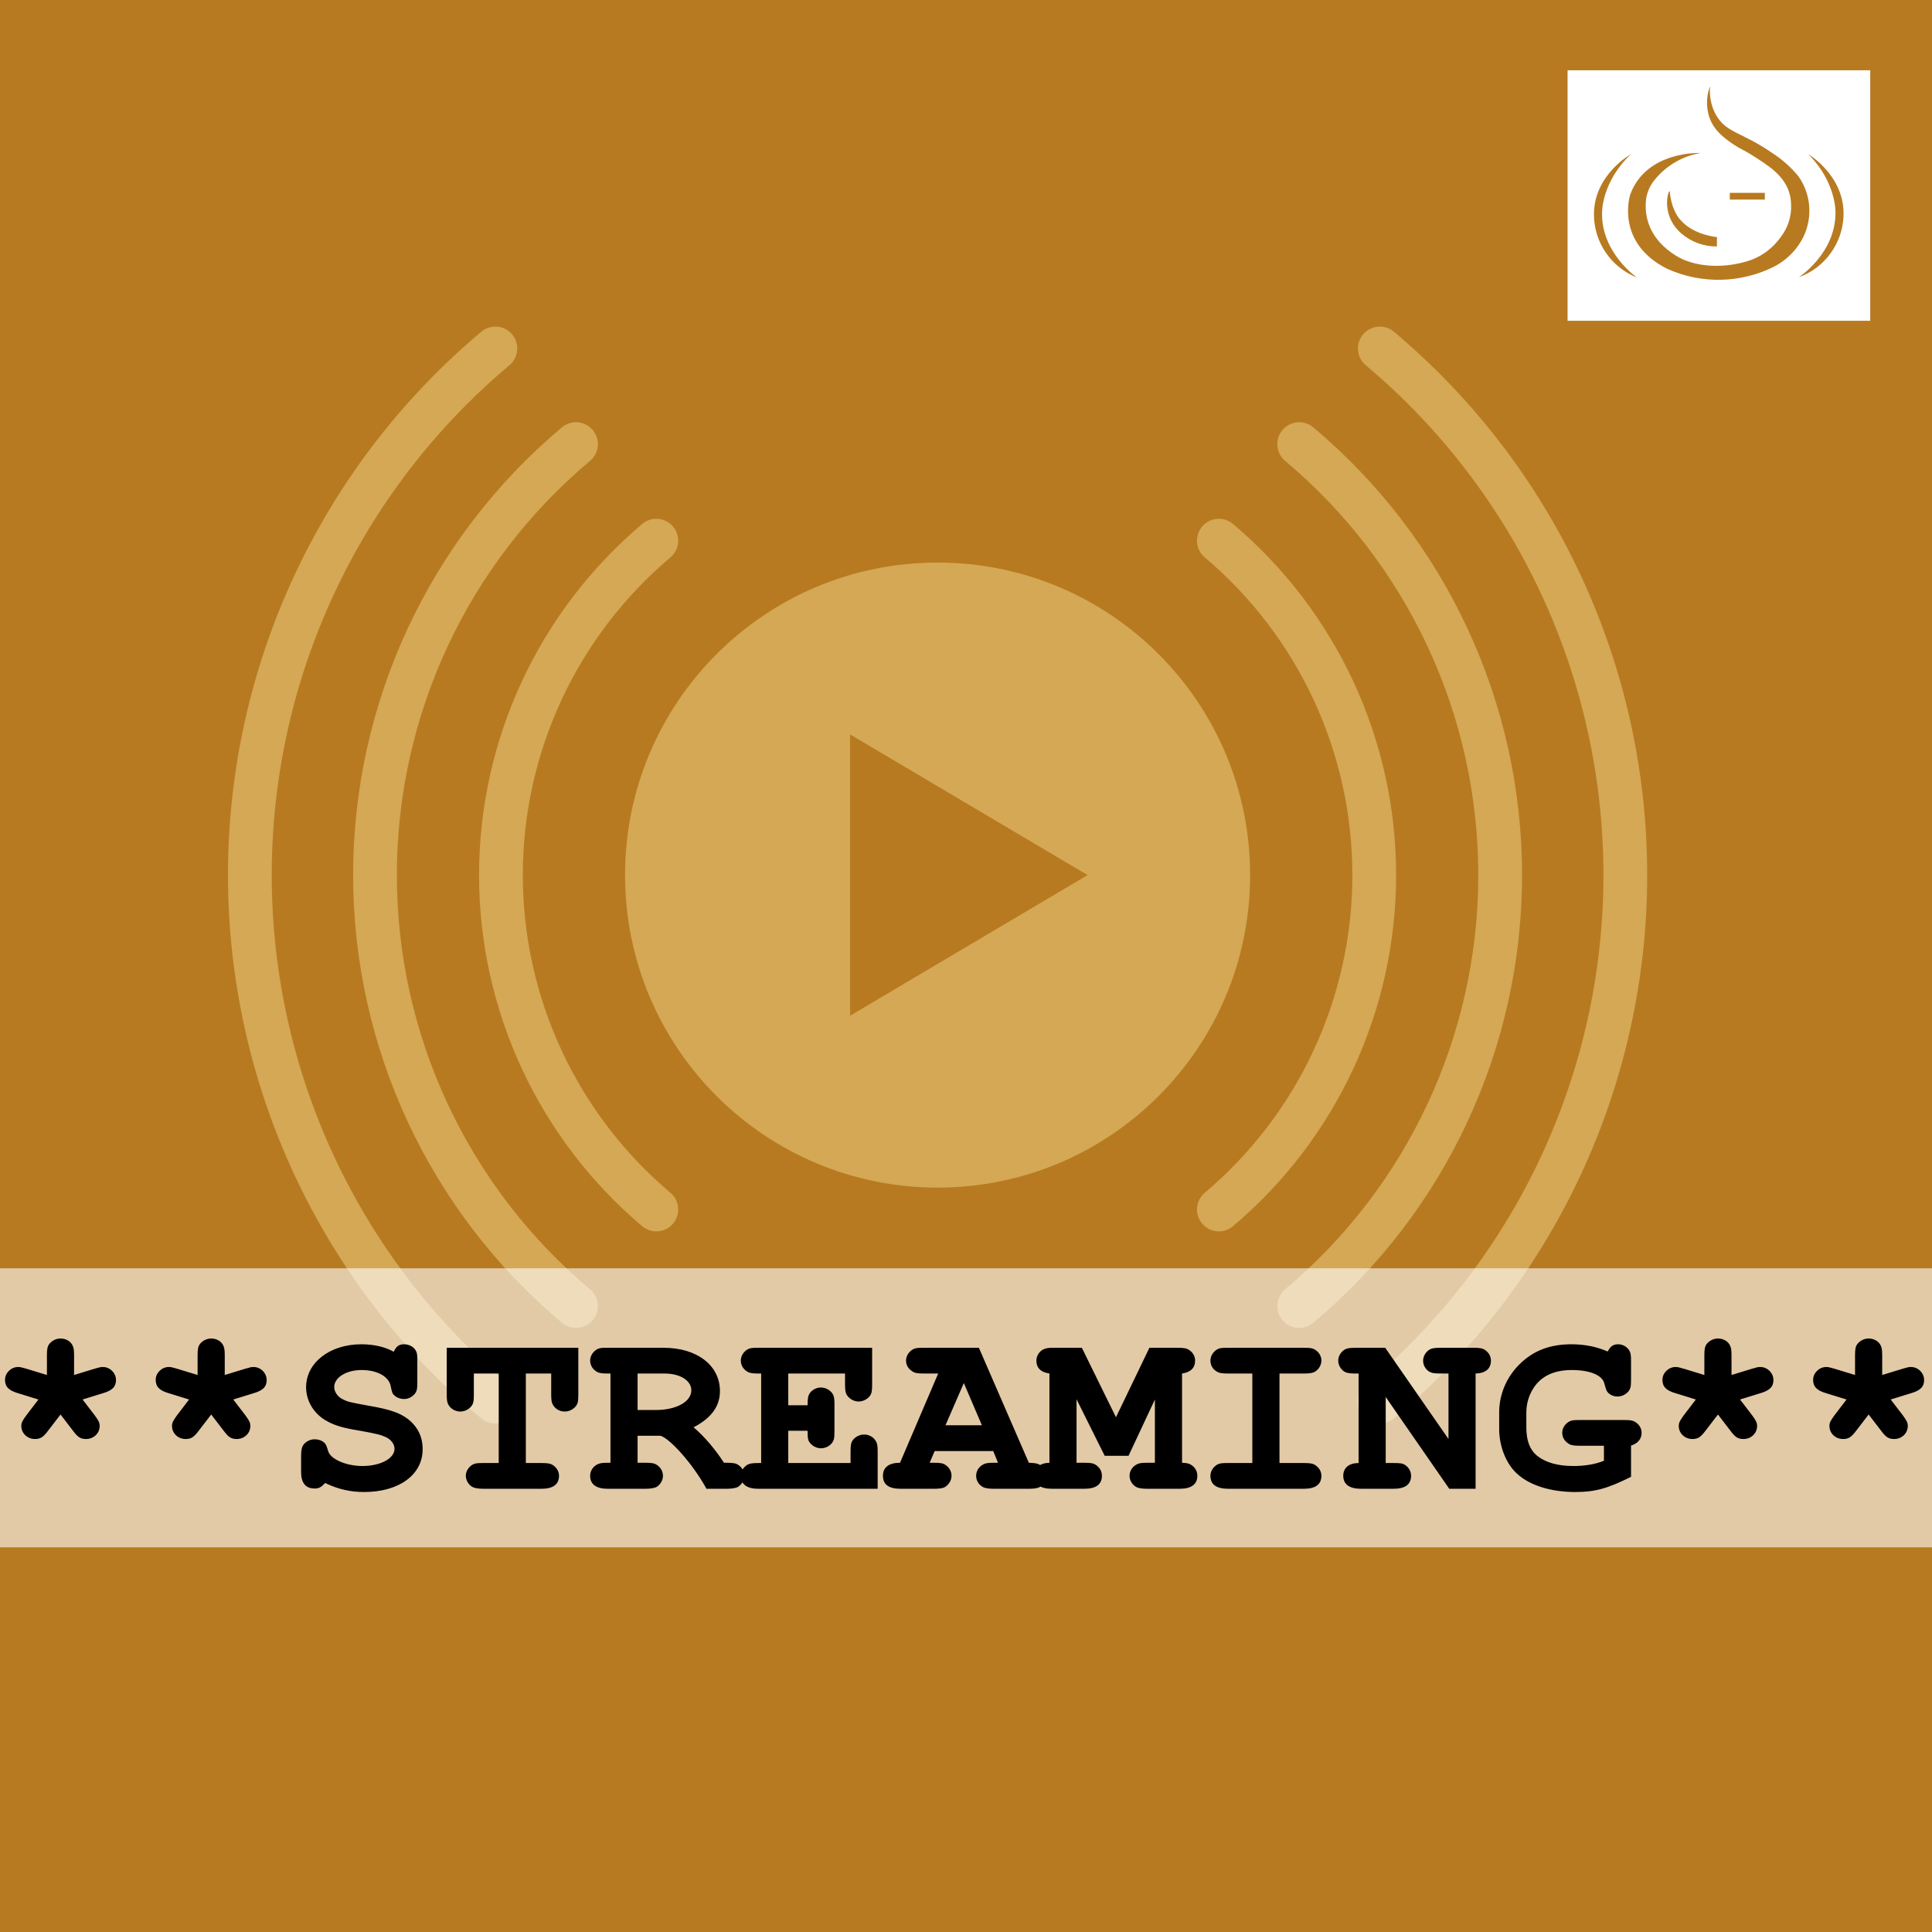
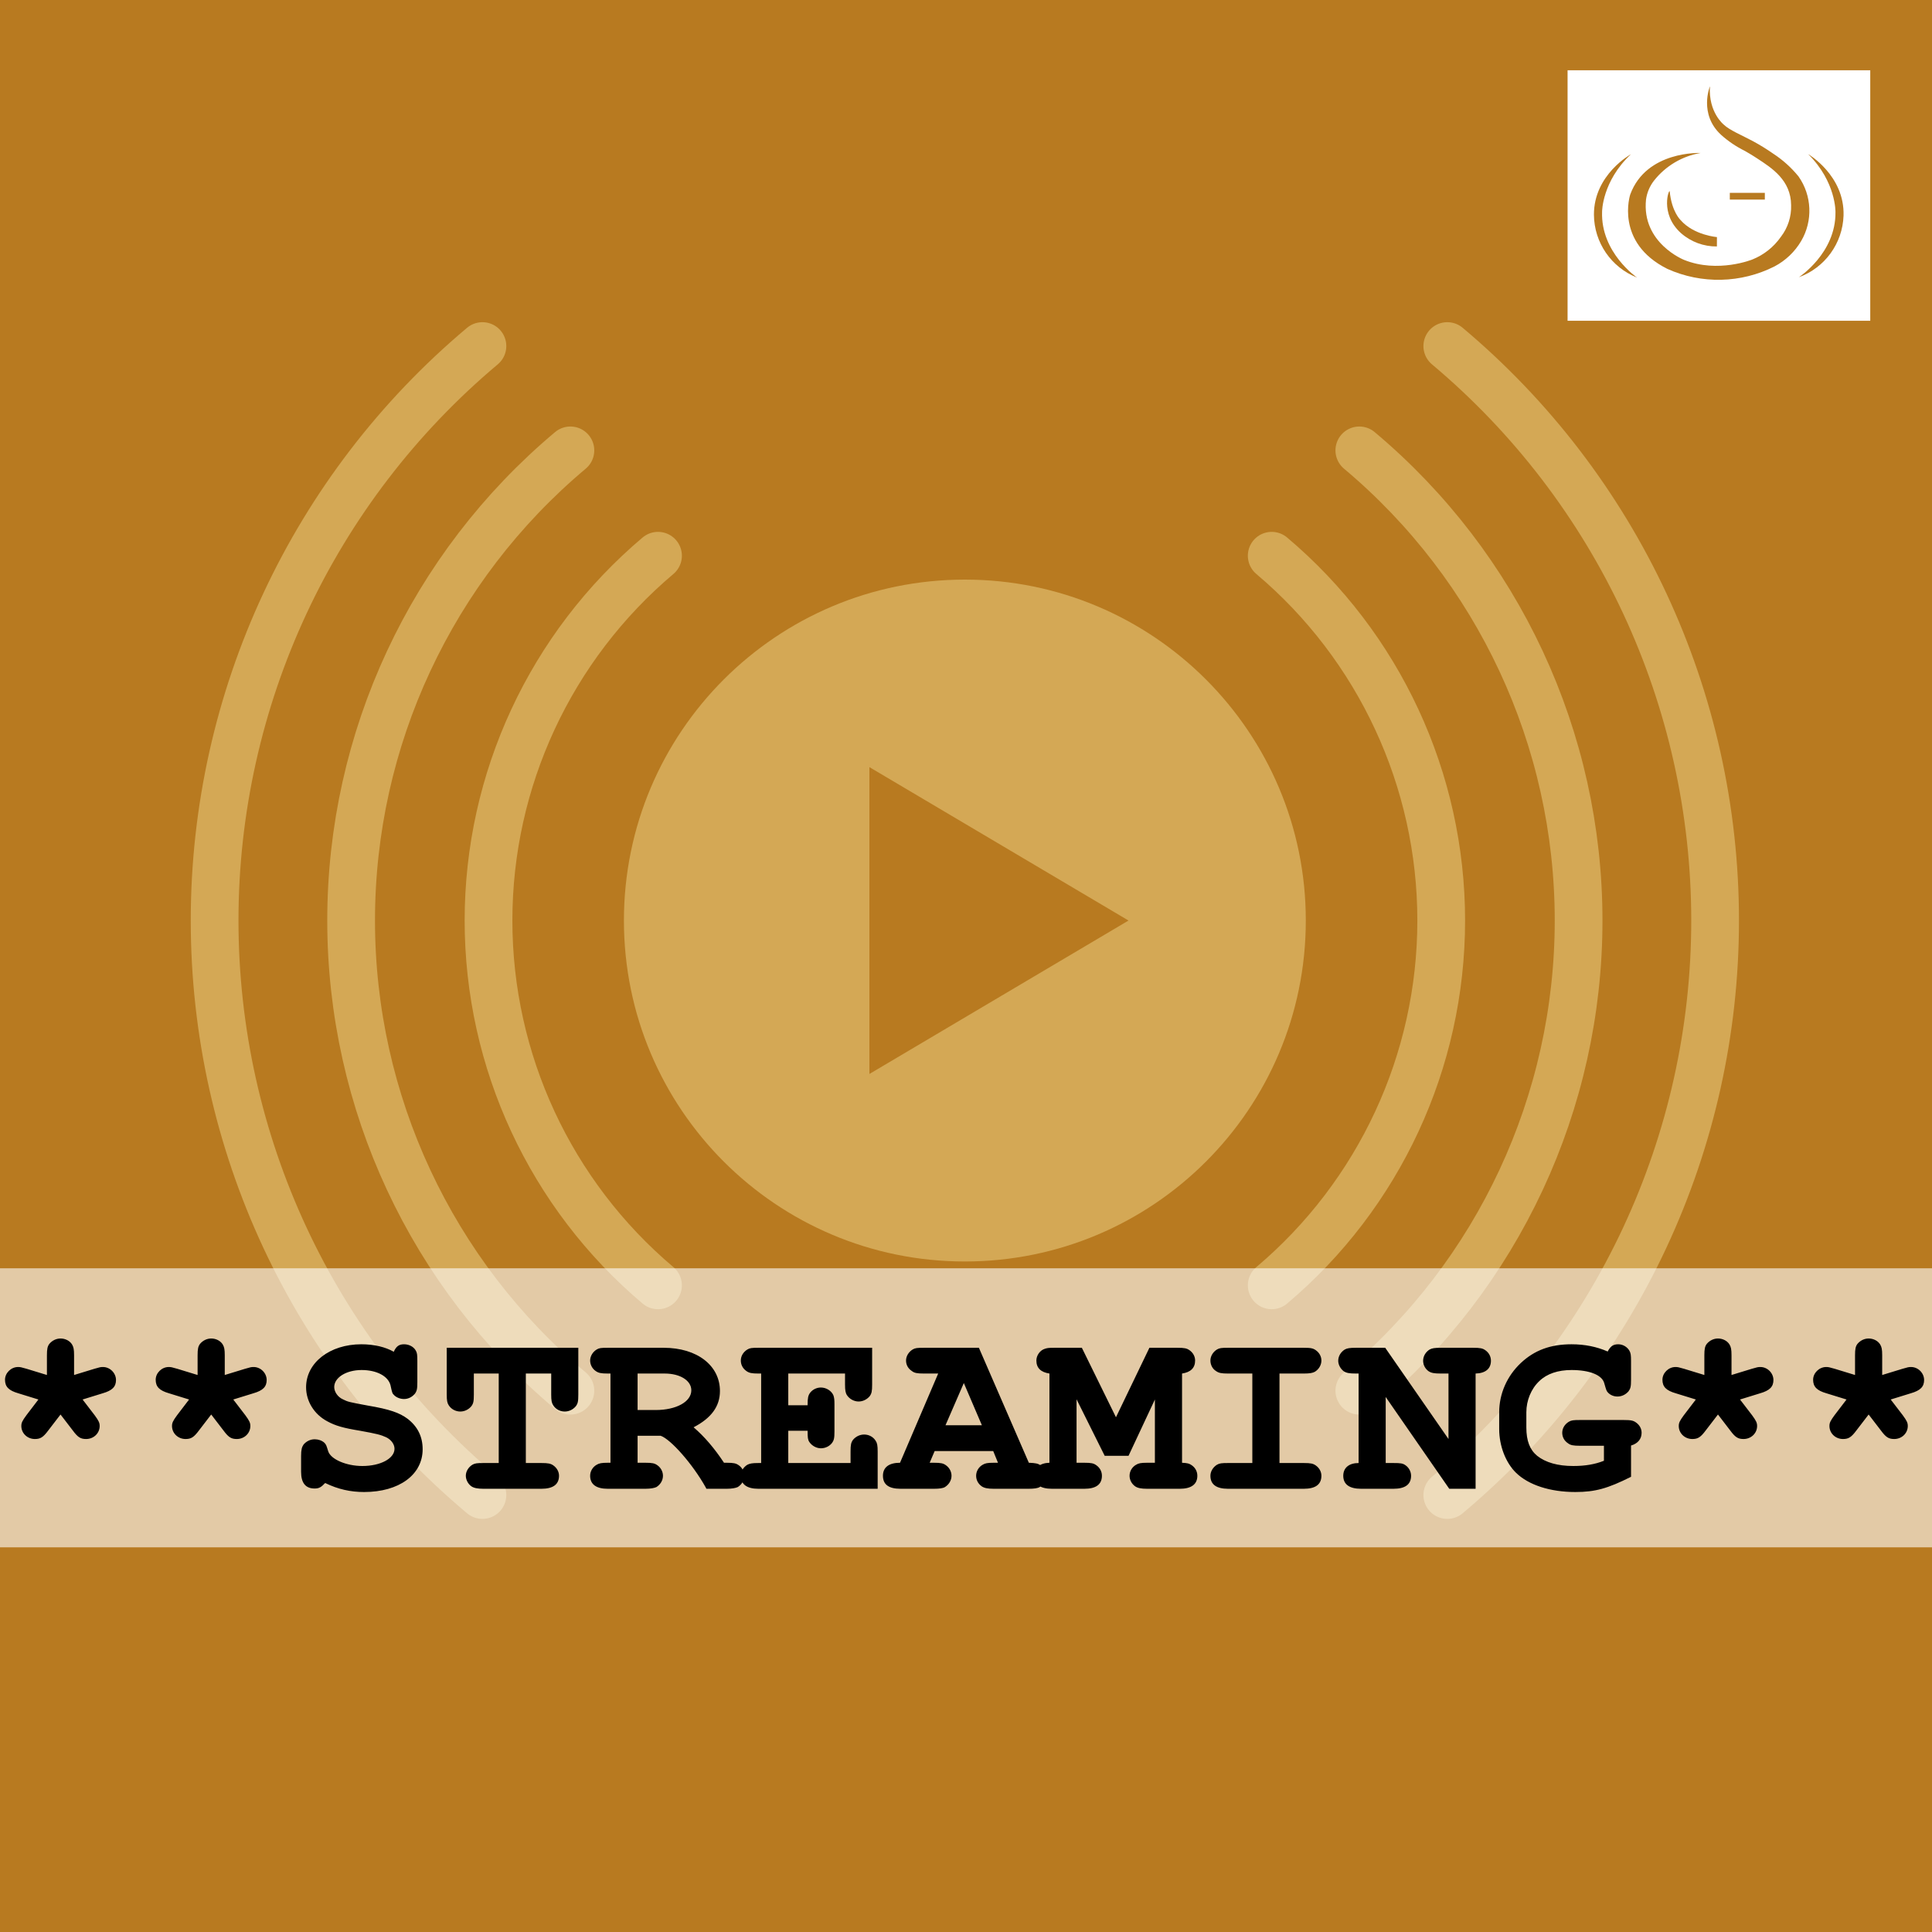
- <svg xmlns="http://www.w3.org/2000/svg" width="680" height="680" version="1.1" id="svg36">
-   <defs id="defs40" />
-   <g class="layer" id="g34">
+ <svg xmlns="http://www.w3.org/2000/svg" width="680" height="680">
+   <g class="layer">
    <rect fill="#b87a20" height="680" id="svg_1" width="680" />
    <g id="GarlicLogo" transform="translate(10 0) translate(-10 0) translate(10 0) translate(10 0) translate(10 0) translate(0 -10) translate(0 -10) translate(0 -10) translate(0 -10) translate(0 -10) translate(0 -10) translate(0 -10) translate(0 -10) translate(0 -10) translate(0 -10) translate(0 -10) translate(0 -10) translate(0 -10) translate(0 -10) translate(1 0) translate(1 0) translate(10 0) translate(0 -10) translate(-10 0) translate(10 0) translate(10 0) matrix(0.734694 0 0 0.734694 499.735 174.735)">
      <rect fill="#ffffff" height="120" id="svg_12" width="145" x="0" y="0" />
      <path d="m66.52,36.37c0,0 -13.66,-0.64 -17.76,10.49c0,0 -3.99,12.11 9.39,18.8a31.44,31.44 0 0 0 27.09,-0.64a16.99,16.99 0 0 0 6.71,-6.4a15.1,15.1 0 0 0 -0.67,-16.33a27.84,27.84 0 0 0 -6.35,-5.72a53.35,53.35 0 0 0 -5.15,-3.18c-2.7,-1.45 -5.93,-2.77 -7.38,-4.18c0,0 -3.92,-3.07 -3.5,-9.69c0,0 -2.89,7.03 2.83,12.28a26.68,26.68 0 0 0 5.98,4.04c0.16,0.08 1.88,1.08 3.27,2c3.53,2.32 8.4,5.4 8.43,11.72a12.41,12.41 0 0 1 -2.58,7.99a16.08,16.08 0 0 1 -7.18,5.72c0,0 -8.71,3.56 -17.27,0.12c0,0 -10.77,-4.25 -9.63,-15.25a9.96,9.96 0 0 1 2.04,-4.81a19.07,19.07 0 0 1 11.73,-6.96" fill="#b87a20" id="svg_9" transform="matrix(1.895955,0,0,1.895955,-62.43203,-29.3355)" />
      <rect fill="#b87a20" height="3.23" id="svg_10" width="16.78" x="77.72" y="58.72" />
      <path d="m48.93,36.69c0,0 -9.39,5.15 -9.34,15.3a17.2,17.2 0 0 0 10.89,15.86c0,0 -9.21,-6.3 -8.83,-16.65c0,0 -0.01,-7.67 7.28,-14.51" fill="#b87a20" id="svg_11" transform="matrix(1.895955,0,0,1.895955,-62.43203,-29.3355)" />
      <path d="m93.72,36.66c0,0 9.25,5.39 8.94,15.54a17.2,17.2 0 0 1 -11.3,15.57c0,0 9.37,-6.06 9.26,-16.42c0,0 0.21,-7.66 -6.9,-14.69" fill="#b87a20" id="svg_23" transform="matrix(1.895955,0,0,1.895955,-62.43203,-29.3355)" />
      <path d="m70.67,57.62c0,0 -5.86,-0.46 -9.2,-4.31c0,0 -2.23,-2.09 -2.73,-7.21c-0.1,-0.92 -2.65,5.59 2.84,10.52a13.51,13.51 0 0 0 9.08,3.37c0,0 0,-0.24 0.01,-2.37" fill="#b87a20" id="svg_13" transform="matrix(1.895955,0,0,1.895955,-62.43203,-29.3355)" />
    </g>
-     <g id="streamSymbol" fill="none" transform="scale(1.1, 1.1) translate(-40, -40)" stroke="#d4a855" stroke-linecap="round">
-       <path d="M430,213 A140,140 0 0 1 430,427" stroke-width="14" id="path14" />
-       <path d="M455.7,182.1 A180,180 0 0 1 455.7,457.9" stroke-width="14" id="path16" />
-       <path d="M481.5,151.5 A220,220 0 0 1 481.5,488.5" stroke-width="14" id="path18" />
-       <path d="M250,213 A140,140 0 0 0 250,427" stroke-width="14" id="path20" />
-       <path d="M224.3,182.1 A180,180 0 0 0 224.3,457.9" stroke-width="14" id="path22" />
-       <path d="M198.5,151.5 A220,220 0 0 0 198.5,488.5" stroke-width="14" id="path24" />
-       <circle cx="340" cy="320" fill="#d4a855" r="100" stroke="none" id="circle26" />
-       <polygon fill="#b87a20" points="312,275 312,365 388,320" stroke="none" id="polygon28" />
+     <g id="streamSymbol" fill="none" transform="scale(1.2 1.2) translate(-57 -50)" stroke="#d4a855" stroke-linecap="round">
+       <path d="M430,213 A140,140 0 0 1 430,427" stroke-width="14" />
+       <path d="M455.7,182.1 A180,180 0 0 1 455.7,457.9" stroke-width="14" />
+       <path d="M481.5,151.5 A220,220 0 0 1 481.5,488.5" stroke-width="14" />
+       <path d="M250,213 A140,140 0 0 0 250,427" stroke-width="14" />
+       <path d="M224.3,182.1 A180,180 0 0 0 224.3,457.9" stroke-width="14" />
+       <path d="M198.5,151.5 A220,220 0 0 0 198.5,488.5" stroke-width="14" />
+       <circle cx="340" cy="320" fill="#d4a855" r="100" stroke="none" />
+       <polygon fill="#b87a20" points="312,275 312,365 388,320" stroke="none" />
    </g>
    <g id="labelText" transform="translate(0 -10) translate(0 -10) translate(0 -10) translate(0 -1) translate(0 -1) translate(0 -1) translate(0 -1) translate(0 -1) translate(0 -1) translate(0 -1) translate(0 -1) matrix(1 0 0 1 0 0) translate(-1 0) translate(0.98838 482.617) scale(1.00147 1) translate(-0.98838 -482.617) translate(0.98838 482.676) scale(1.00147 1) translate(-0.98838 -482.676)">
      <rect fill="#ffffff" fill-opacity="0.6" height="110" id="svg_7" transform="matrix(0.988372 0 0 0.892857 -38.5465 450.018)" width="686" x="40" y="38.5" />
      <text fill="#000000" font-family="Courier" font-size="88" font-weight="900" id="svg_6" text-anchor="middle" transform="matrix(1.00147 0 0 1 -1.00146 444)" x="340" y="118">**STREAMING**</text>
    </g>
  </g>
</svg>
